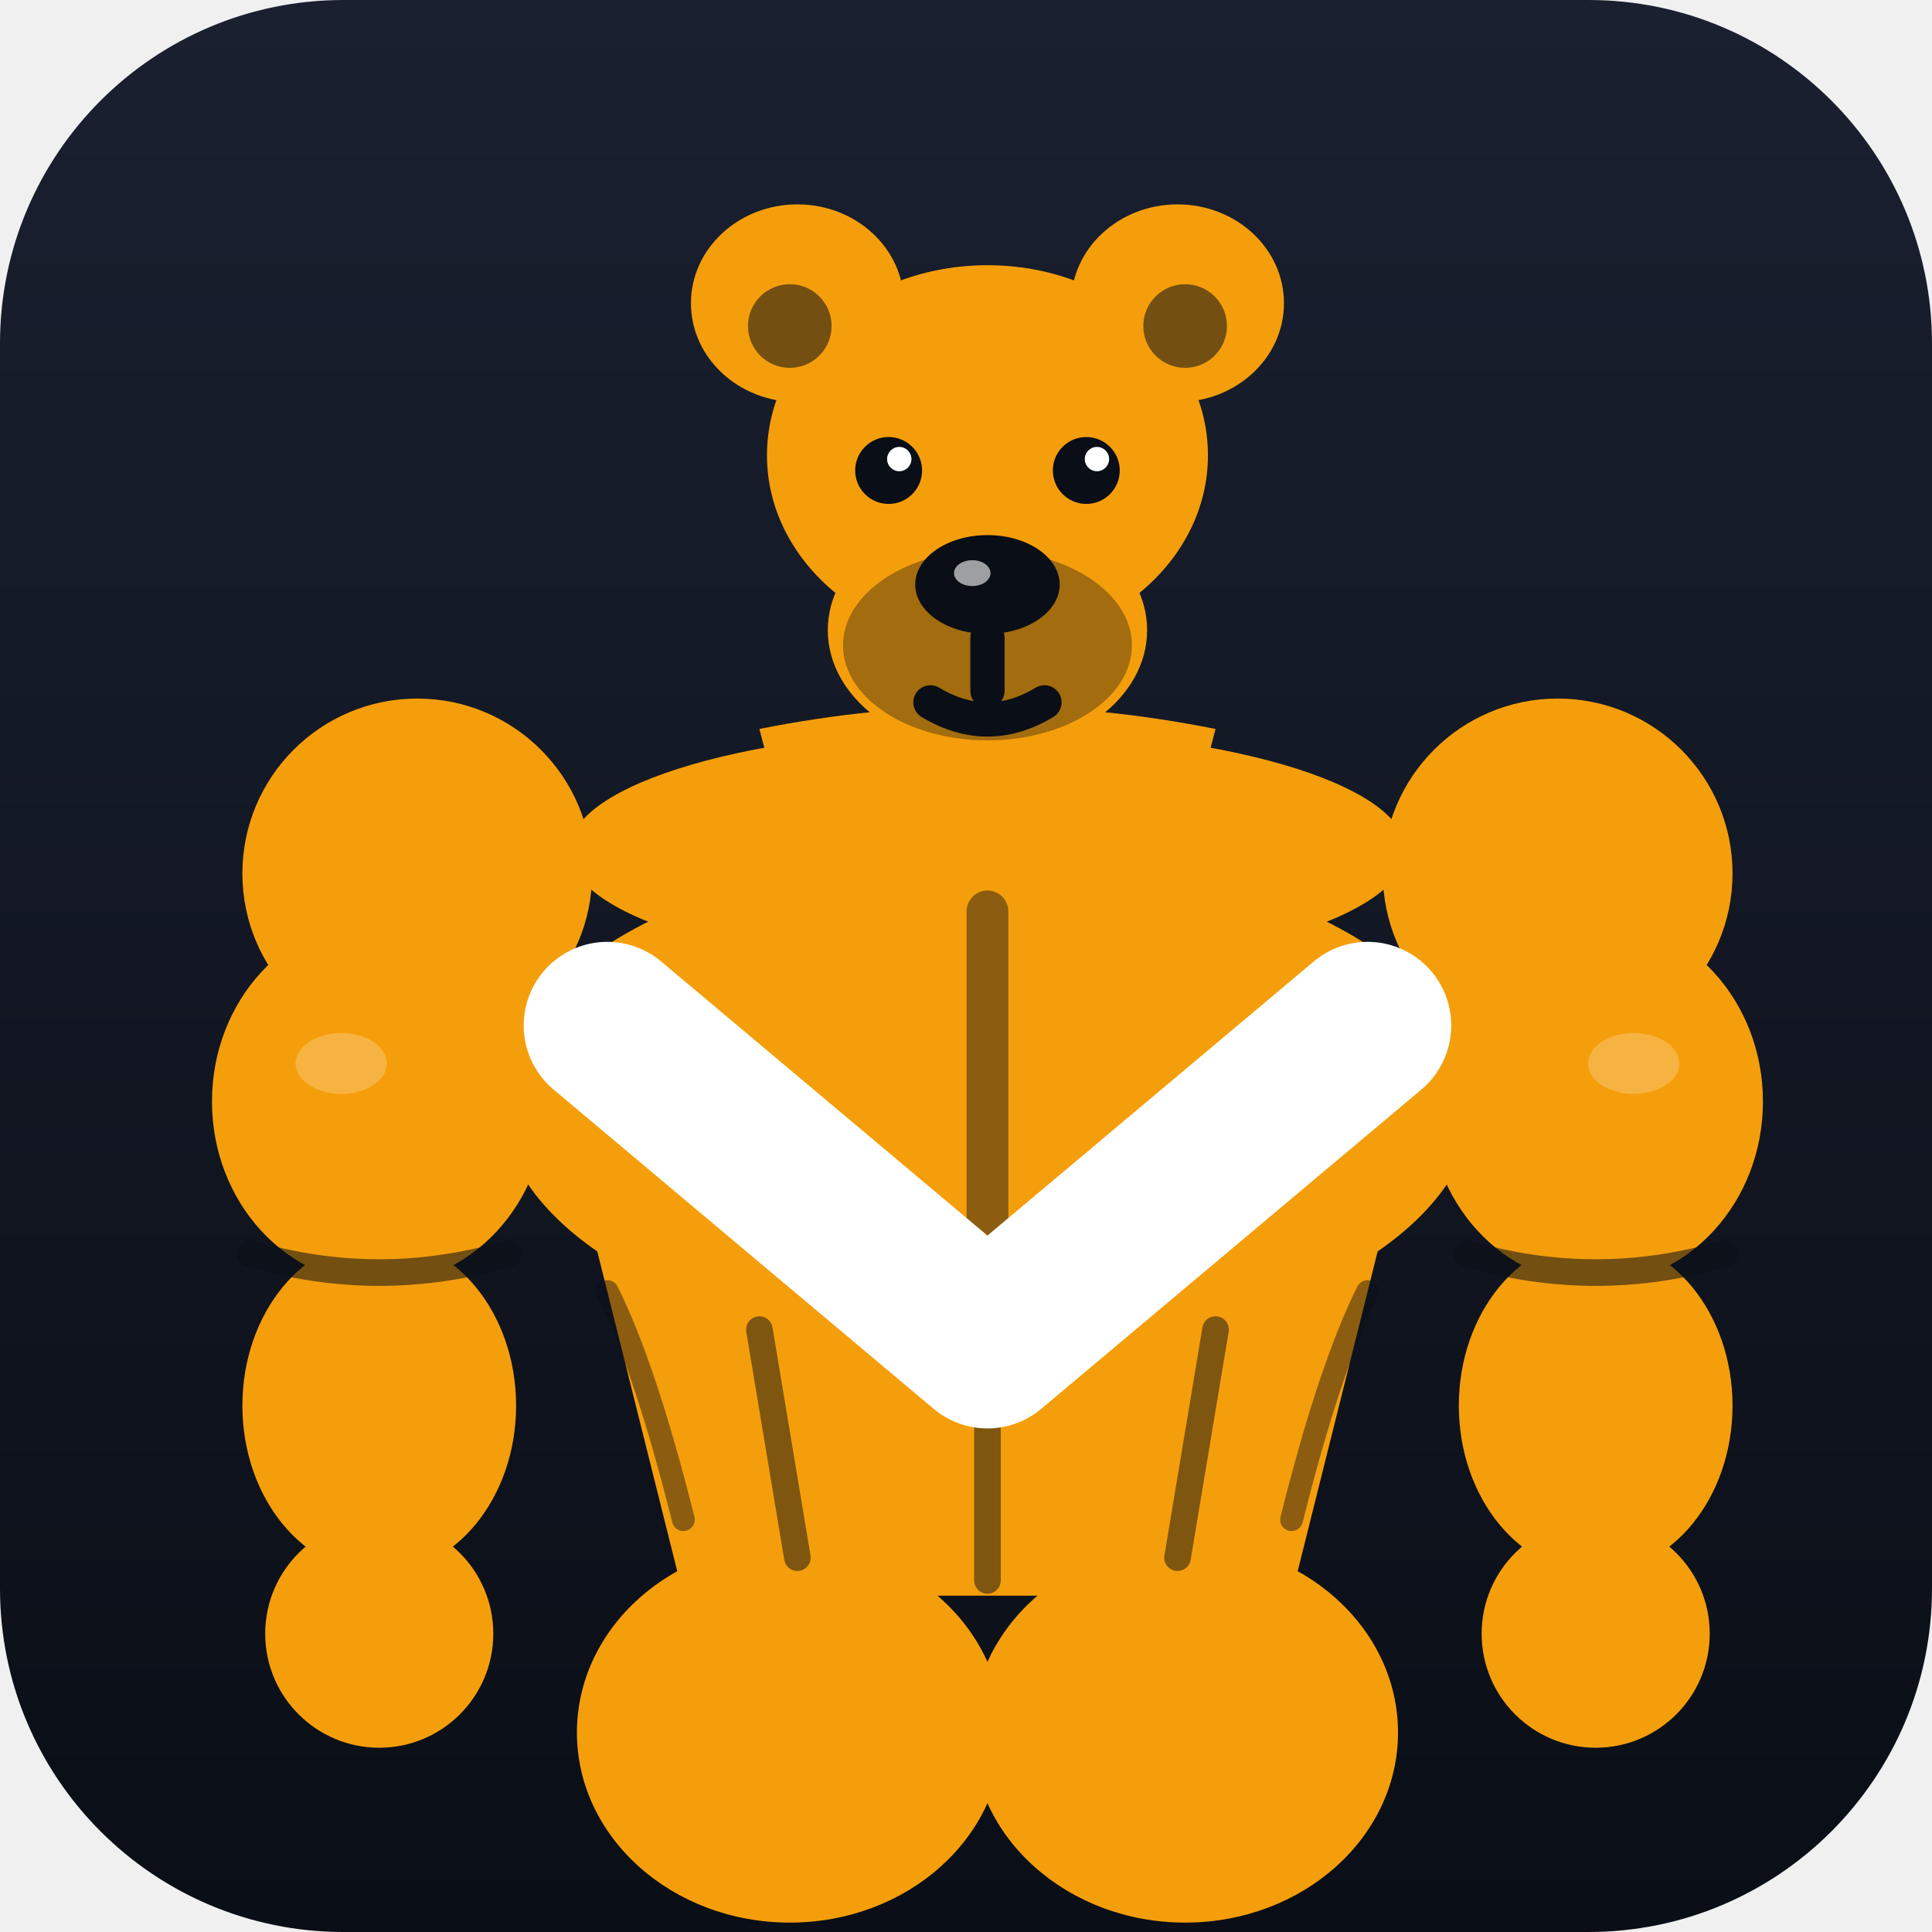
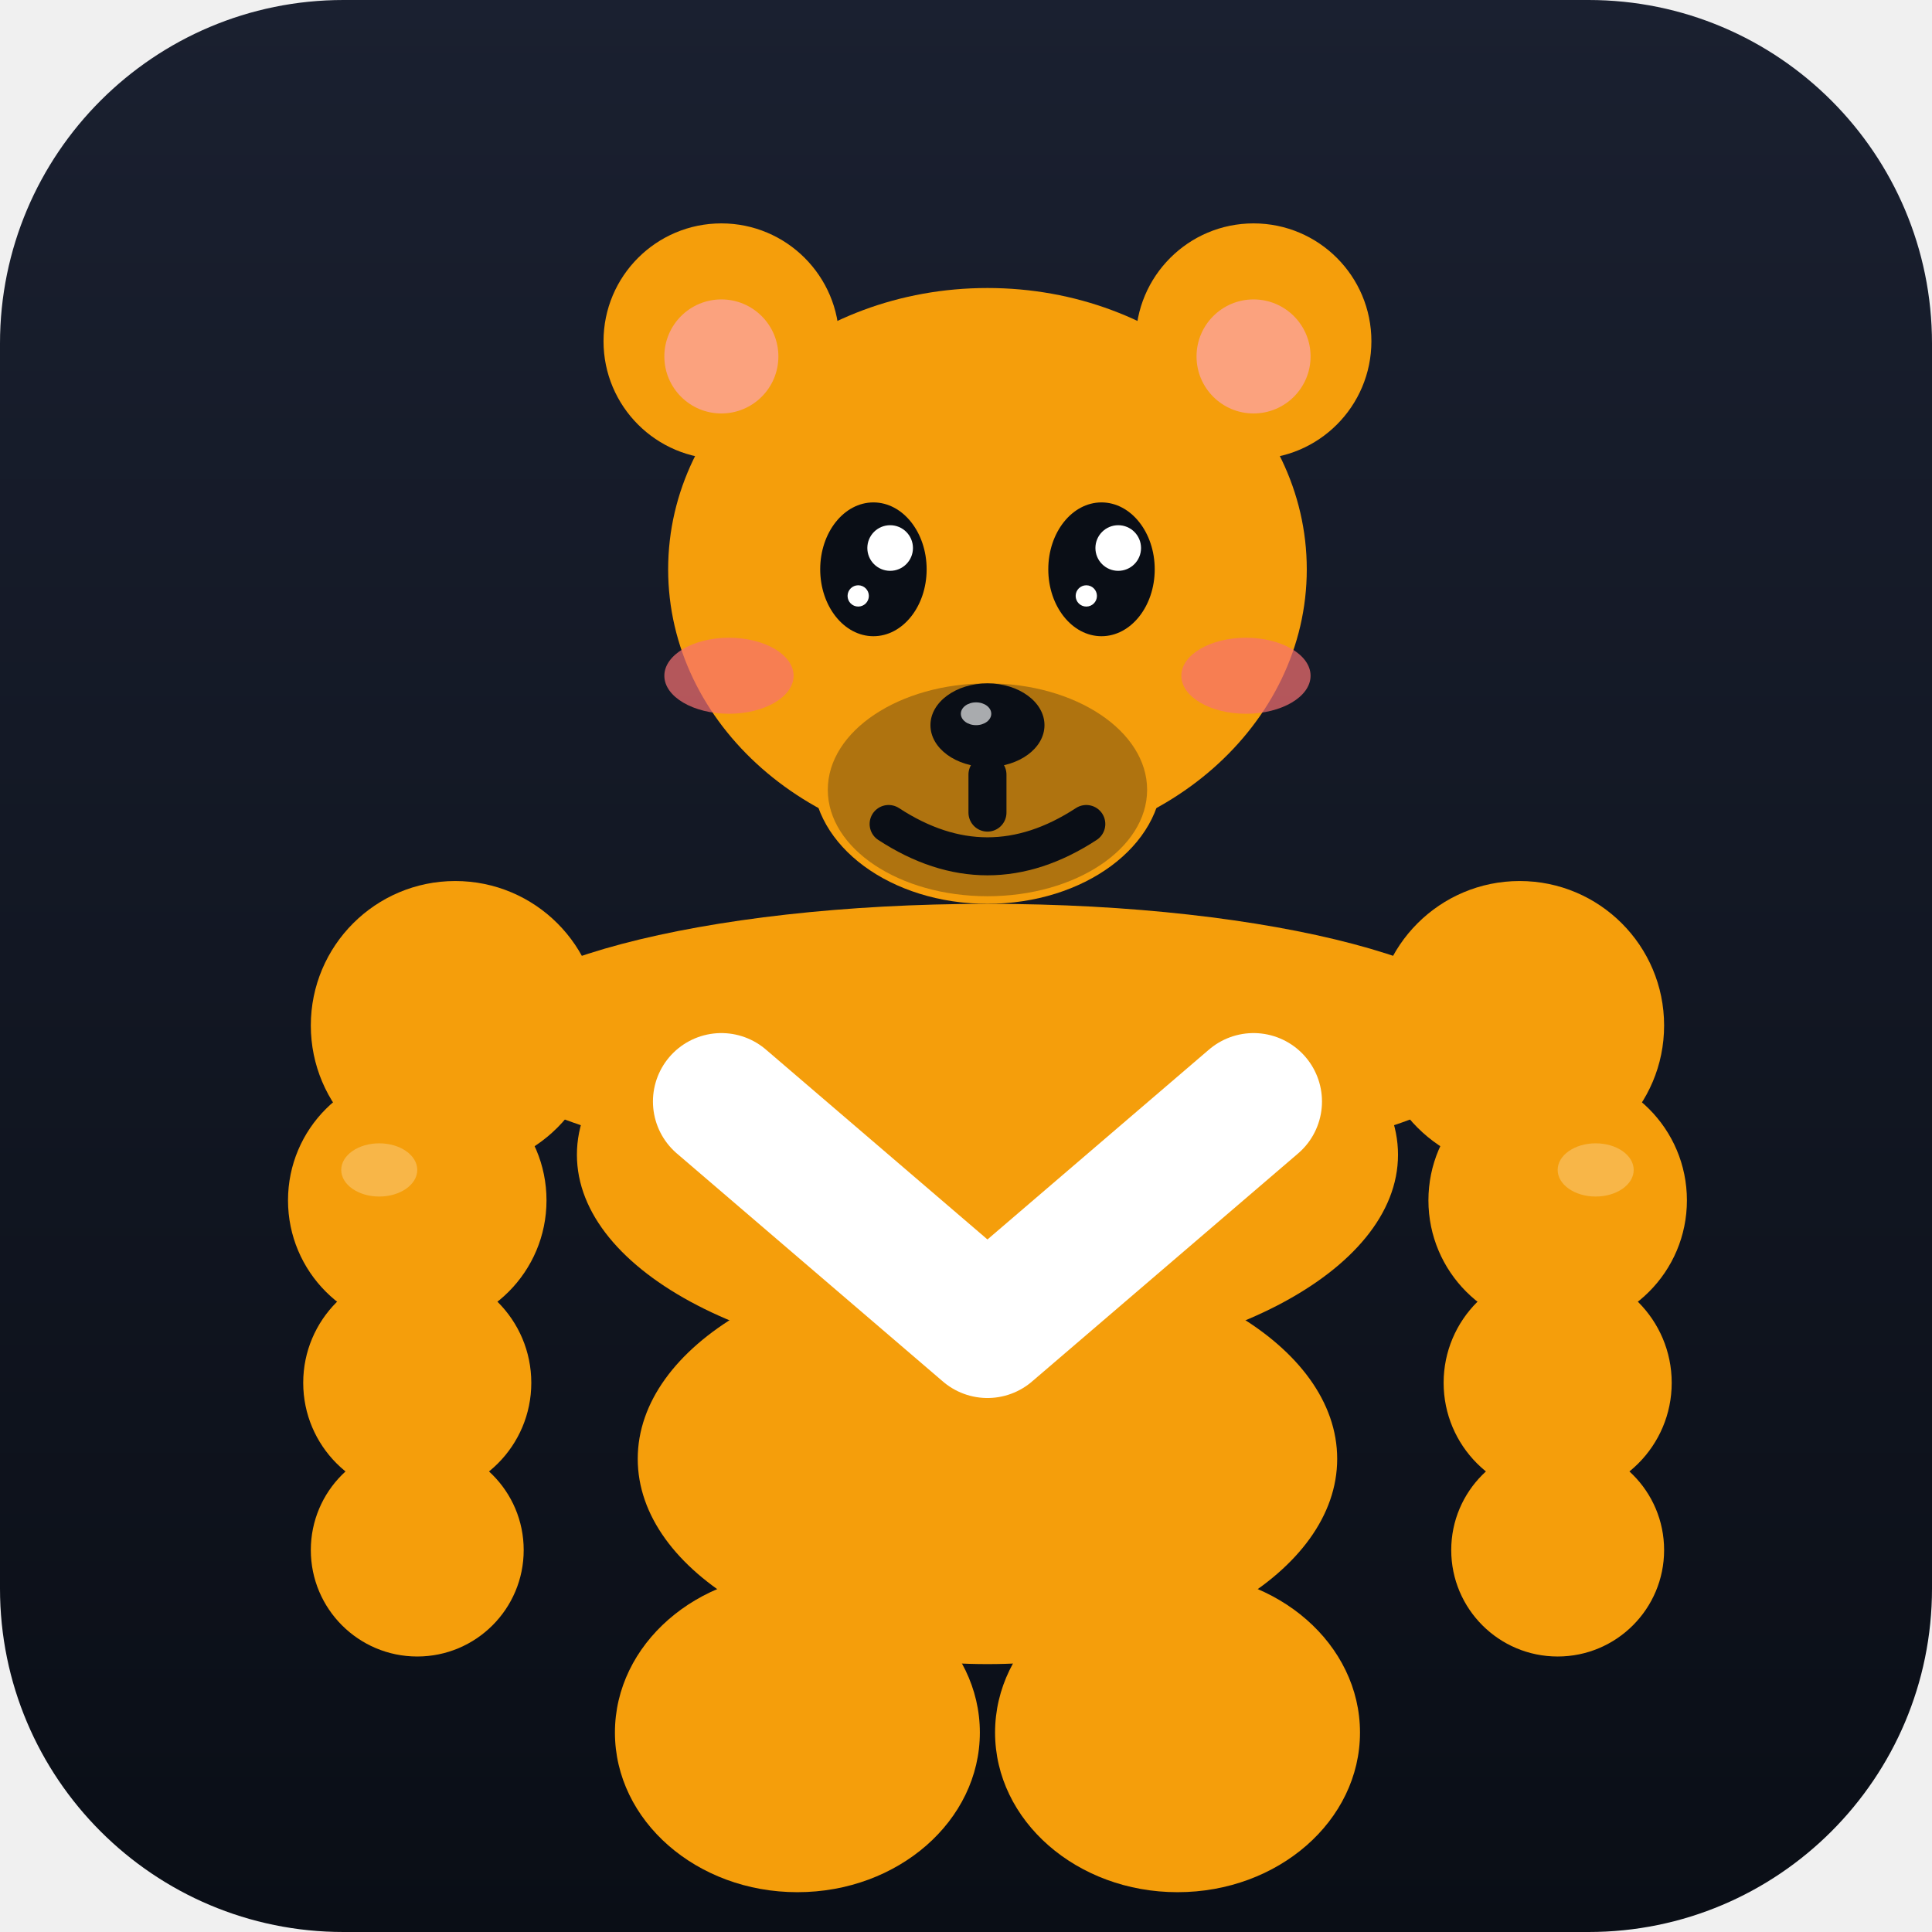
<svg xmlns="http://www.w3.org/2000/svg" width="180" height="180" viewBox="0 0 180 180">
  <defs>
    <linearGradient id="bg" x1="0" y1="0" x2="0" y2="1">
      <stop offset="0" stop-color="#1a2030" />
      <stop offset="1" stop-color="#0a0e16" />
    </linearGradient>
  </defs>
  <rect width="180" height="180" fill="url(#bg)" rx="32" />
  <g transform="translate(7,7) scale(7.0833)">
    <g fill="#f59e0b">
-       <ellipse cx="9.5" cy="3" rx="1.4" ry="1.3" />
-       <ellipse cx="14.5" cy="3" rx="1.4" ry="1.3" />
-       <ellipse cx="12" cy="5" rx="2.9" ry="2.5" />
-       <ellipse cx="12" cy="7.3" rx="2.1" ry="1.6" />
-       <path d="M 9 8.6 Q 12 8 15 8.6 L 14.5 10.5 L 9.5 10.5 Z" />
-       <circle cx="4.5" cy="10.5" r="2.3" />
-       <circle cx="19.5" cy="10.5" r="2.3" />
-       <ellipse cx="12" cy="10.2" rx="5.5" ry="1.6" />
-       <ellipse cx="4" cy="13.5" rx="2.2" ry="2.4" />
-       <ellipse cx="20" cy="13.5" rx="2.2" ry="2.4" />
-       <ellipse cx="4" cy="17.5" rx="1.8" ry="2.2" />
-       <ellipse cx="20" cy="17.5" rx="1.8" ry="2.2" />
-       <circle cx="4" cy="20.5" r="1.5" />
-       <circle cx="20" cy="20.5" r="1.5" />
-       <ellipse cx="12" cy="13.5" rx="6.4" ry="3.3" />
-       <path d="M 6.5 14 L 8 20 L 16 20 L 17.5 14 Z" />
-       <ellipse cx="9.4" cy="21.8" rx="2.8" ry="2.5" />
-       <ellipse cx="14.6" cy="21.8" rx="2.8" ry="2.5" />
+       <circle cx="8.5" cy="3.5" r="1.55" />
+       <circle cx="15.5" cy="3.5" r="1.55" />
+       <ellipse cx="12" cy="6.5" rx="4.2" ry="3.7" />
+       <ellipse cx="12" cy="9.2" rx="2.3" ry="1.7" />
+       <ellipse cx="12" cy="12.7" rx="6.8" ry="1.8" />
+       <circle cx="5" cy="12.5" r="1.9" />
+       <circle cx="19" cy="12.5" r="1.9" />
+       <circle cx="4.5" cy="14.8" r="1.7" />
+       <circle cx="19.5" cy="14.8" r="1.7" />
+       <circle cx="4.5" cy="17.2" r="1.5" />
+       <circle cx="19.5" cy="17.2" r="1.5" />
+       <circle cx="4.5" cy="19.4" r="1.4" />
+       <circle cx="19.5" cy="19.4" r="1.4" />
+       <ellipse cx="12" cy="14.2" rx="5.4" ry="2.8" />
+       <ellipse cx="12" cy="18.2" rx="4.6" ry="2.7" />
+       <ellipse cx="9.5" cy="21.8" rx="2.4" ry="2.1" />
+       <ellipse cx="14.5" cy="21.8" rx="2.4" ry="2.1" />
    </g>
-     <ellipse cx="9.4" cy="3.3" rx="0.55" ry="0.55" fill="#0a0e16" opacity="0.55" />
-     <ellipse cx="14.6" cy="3.3" rx="0.55" ry="0.55" fill="#0a0e16" opacity="0.55" />
-     <circle cx="10.7" cy="5.2" r="0.44" fill="#0a0e16" />
-     <circle cx="13.3" cy="5.2" r="0.44" fill="#0a0e16" />
-     <circle cx="10.84" cy="5.05" r="0.16" fill="#fff" />
-     <circle cx="13.44" cy="5.05" r="0.16" fill="#fff" />
-     <ellipse cx="12" cy="7.5" rx="1.9" ry="1.25" fill="#0a0e16" opacity="0.35" />
-     <ellipse cx="12" cy="6.7" rx="0.95" ry="0.65" fill="#0a0e16" />
-     <ellipse cx="11.8" cy="6.55" rx="0.24" ry="0.17" fill="#fff" opacity="0.6" />
-     <path d="M 12 7.4 L 12 8.1 M 11.25 8.25 Q 12 8.7 12.75 8.25" stroke="#0a0e16" stroke-width="0.45" stroke-linecap="round" fill="none" />
-     <path d="M 12 11 L 12 16.5" stroke="#0a0e16" stroke-width="0.55" opacity="0.45" fill="none" stroke-linecap="round" />
-     <ellipse cx="3.5" cy="13" rx="0.6" ry="0.4" fill="#fff" opacity="0.22" />
-     <ellipse cx="20.5" cy="13" rx="0.6" ry="0.4" fill="#fff" opacity="0.22" />
-     <path d="M 2.3 15.5 Q 4 16 5.7 15.5" stroke="#0a0e16" stroke-width="0.35" opacity="0.55" fill="none" stroke-linecap="round" />
-     <path d="M 18.3 15.5 Q 20 16 21.7 15.5" stroke="#0a0e16" stroke-width="0.35" opacity="0.55" fill="none" stroke-linecap="round" />
-     <path d="M 9 16.5 L 9.5 19.5 M 12 16.8 L 12 19.8 M 15 16.5 L 14.5 19.5" stroke="#0a0e16" stroke-width="0.35" opacity="0.5" fill="none" stroke-linecap="round" />
-     <path d="M 7 16 Q 7.5 17 8 19" stroke="#0a0e16" stroke-width="0.3" opacity="0.45" fill="none" stroke-linecap="round" />
-     <path d="M 17 16 Q 16.5 17 16 19" stroke="#0a0e16" stroke-width="0.3" opacity="0.45" fill="none" stroke-linecap="round" />
-     <path d="M 7 12.5 L 12 16.7 L 17 12.5" stroke="#fff" stroke-width="2.2" stroke-linecap="round" stroke-linejoin="round" fill="none" />
+     <circle cx="8.5" cy="3.7" r="0.75" fill="#fda4af" opacity="0.7" />
+     <circle cx="15.5" cy="3.7" r="0.75" fill="#fda4af" opacity="0.7" />
+     <ellipse cx="10.5" cy="6.5" rx="0.7" ry="0.88" fill="#0a0e16" />
+     <ellipse cx="13.5" cy="6.5" rx="0.7" ry="0.88" fill="#0a0e16" />
+     <circle cx="10.72" cy="6.22" r="0.3" fill="#fff" />
+     <circle cx="13.72" cy="6.22" r="0.3" fill="#fff" />
+     <circle cx="10.3" cy="6.85" r="0.14" fill="#fff" />
+     <circle cx="13.3" cy="6.85" r="0.14" fill="#fff" />
+     <ellipse cx="8.6" cy="7.9" rx="0.85" ry="0.5" fill="#f87171" opacity="0.7" />
+     <ellipse cx="15.4" cy="7.9" rx="0.85" ry="0.5" fill="#f87171" opacity="0.7" />
+     <ellipse cx="12" cy="9.4" rx="2.1" ry="1.4" fill="#0a0e16" opacity="0.3" />
+     <ellipse cx="12" cy="8.55" rx="0.75" ry="0.55" fill="#0a0e16" />
+     <ellipse cx="11.85" cy="8.4" rx="0.2" ry="0.15" fill="#fff" opacity="0.65" />
+     <path d="M 12 9.2 L 12 9.7 M 10.7 9.85 Q 12 10.7 13.3 9.85" stroke="#0a0e16" stroke-width="0.5" stroke-linecap="round" fill="none" />
+     <ellipse cx="4" cy="14.4" rx="0.5" ry="0.35" fill="#fff" opacity="0.25" />
+     <ellipse cx="20" cy="14.4" rx="0.5" ry="0.35" fill="#fff" opacity="0.25" />
+     <path d="M 8.5 13.5 L 12 16.5 L 15.5 13.5" stroke="#fff" stroke-width="1.8" stroke-linecap="round" stroke-linejoin="round" fill="none" />
  </g>
</svg>
